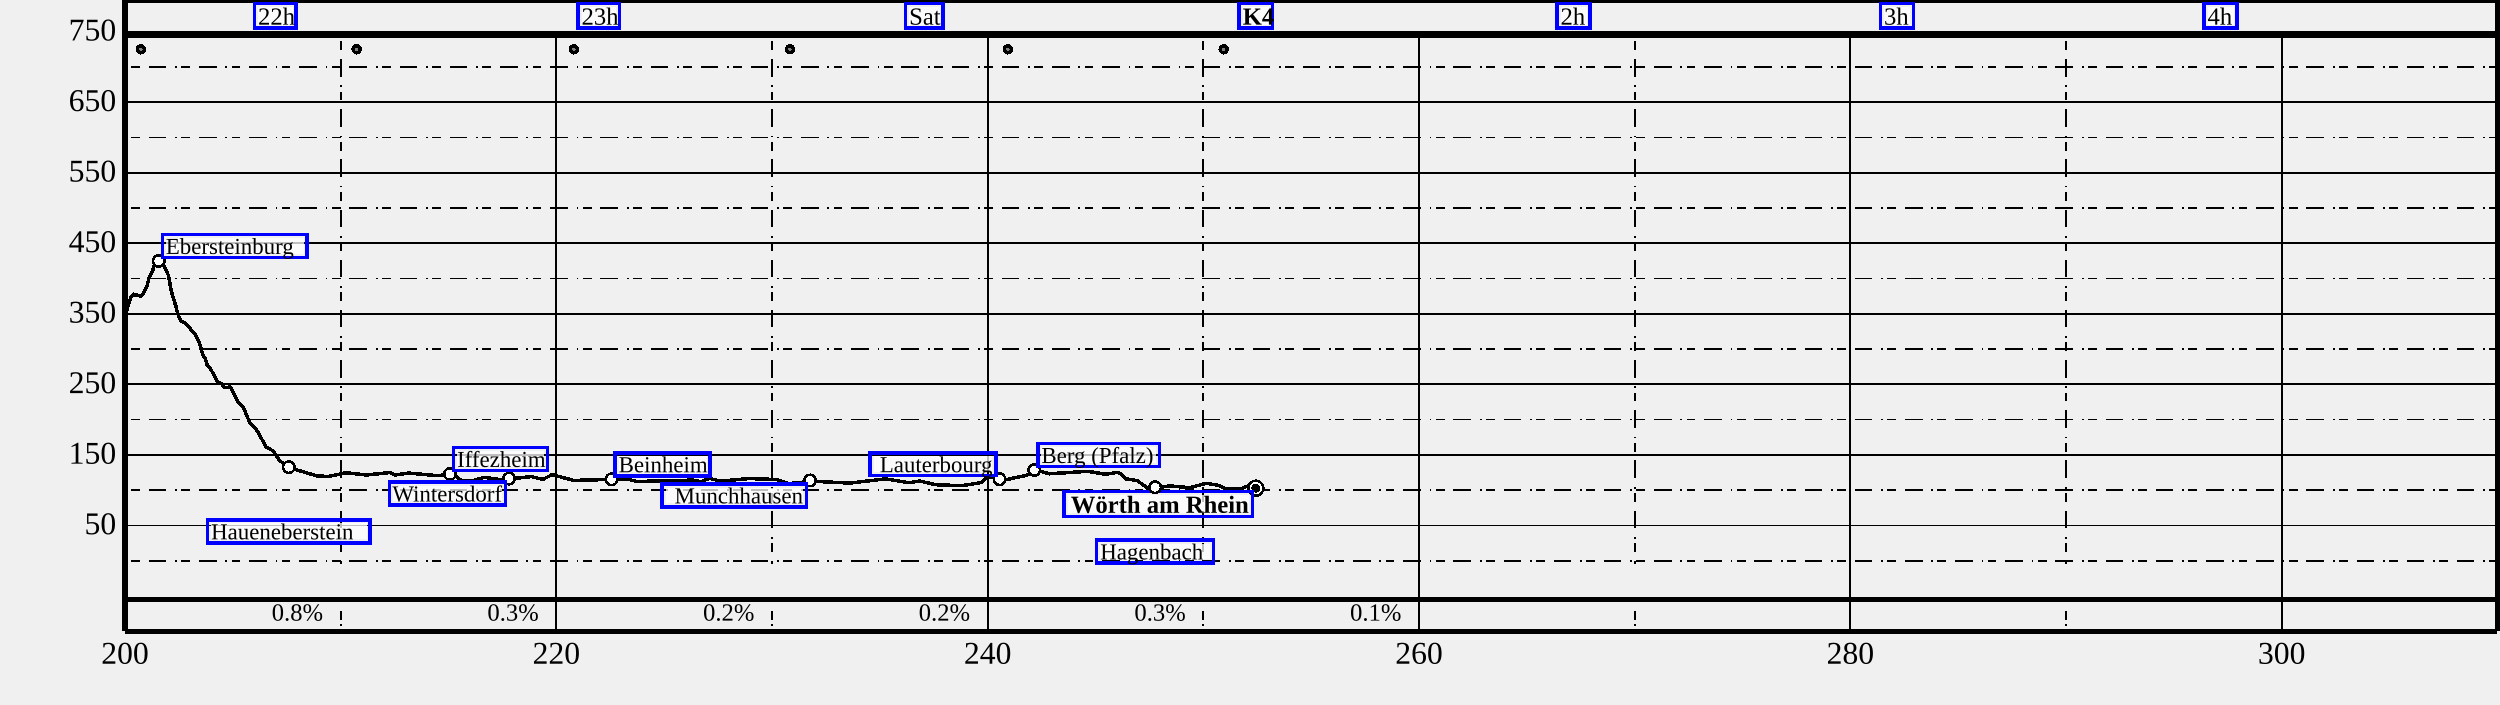
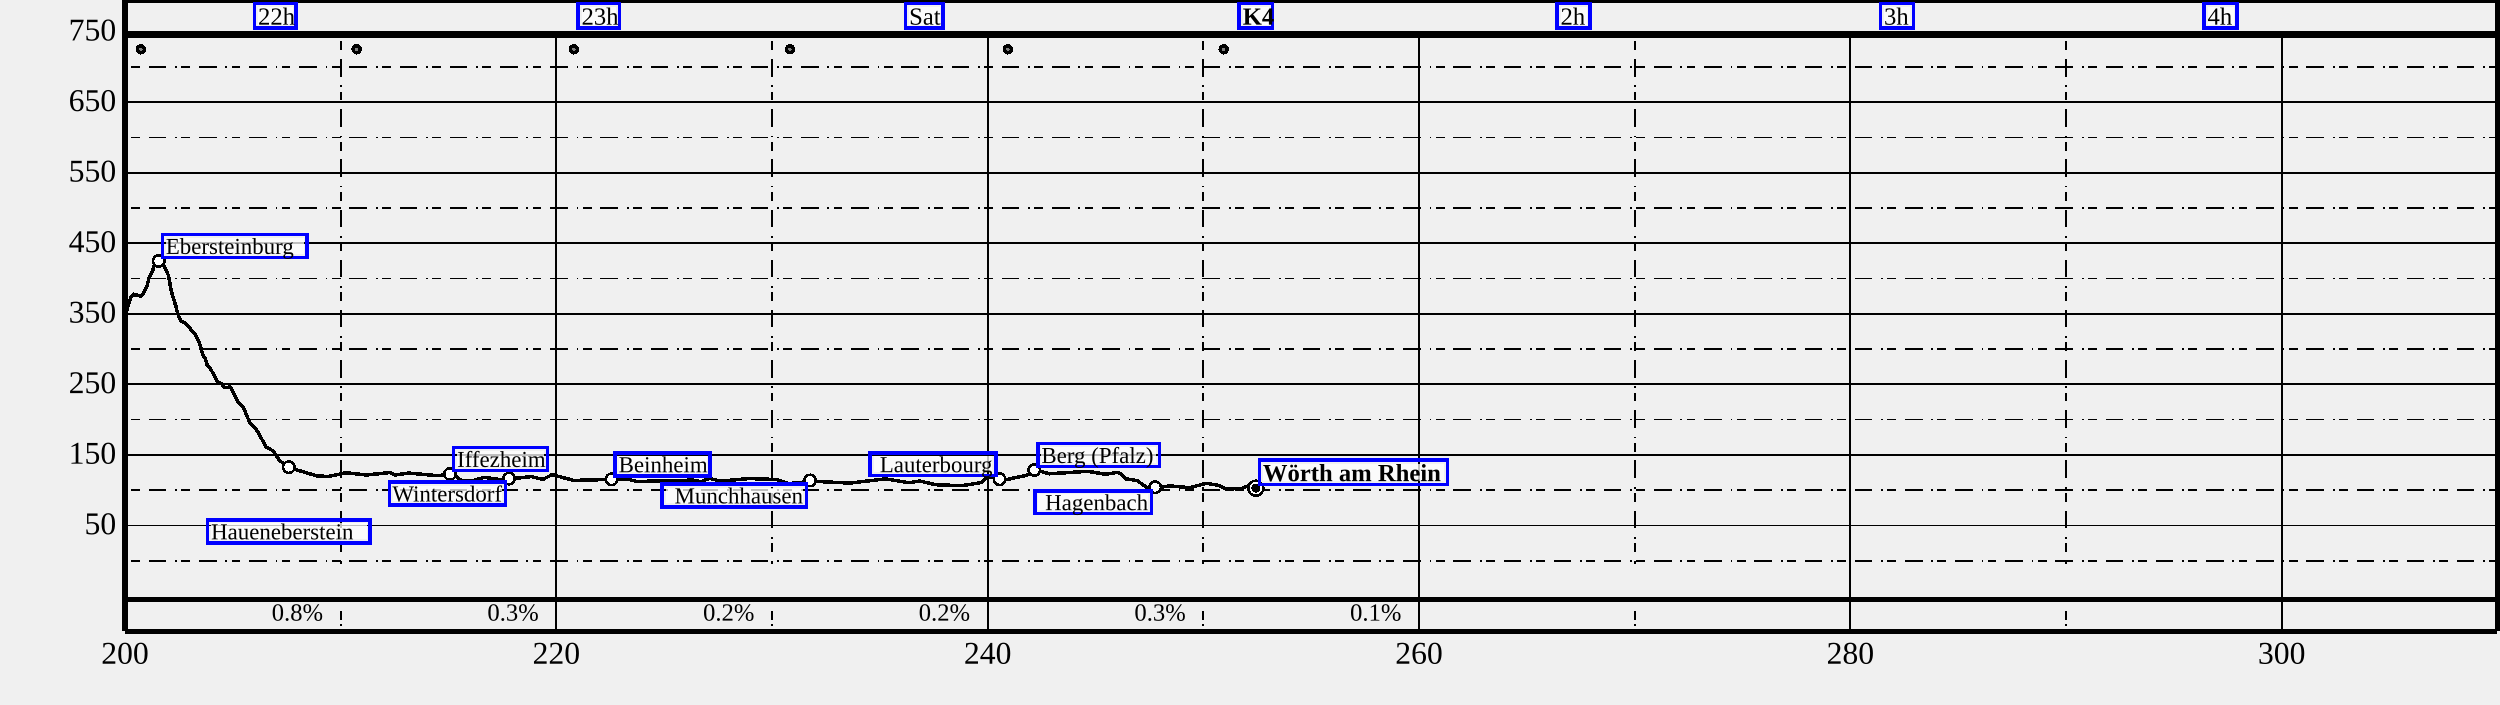
<svg xmlns="http://www.w3.org/2000/svg" height="400" width="1420">
  <g font-size="18" id="world" shape-rendering="crispEdges">
    <g id="BG" />
    <g id="SB" transform="translate(71 360)">
      <text text-anchor="middle" x="0" y="17">
200
</text>
      <text text-anchor="middle" x="245" y="17">
220
</text>
      <text text-anchor="middle" x="490" y="17">
240
</text>
      <text text-anchor="middle" x="735" y="17">
260
</text>
      <text text-anchor="middle" x="980" y="17">
280
</text>
      <text text-anchor="middle" x="1225" y="17">
300
</text>
    </g>
    <g id="SD" transform="translate(71 0)">
      <path d="M0,0 L1347.5,0" stroke="black" stroke-width="3" />
      <path d="M0,0 L0,358.5" stroke="black" stroke-width="3" />
      <path d="M0,358.5 L1347.5,358.5" stroke="black" stroke-width="3" />
      <path d="M1347.5,0 L1347.5,358.5" stroke="black" stroke-width="3" />
      <path d="M0,358.5 L1347.5,358.5" stroke="black" stroke-width="1" />
      <path d="M0,20 L0,358.5" stroke="black" stroke-width="1" />
      <path d="M245,20 L245,358.5" stroke="black" stroke-width="1" />
      <path d="M490,20 L490,358.5" stroke="black" stroke-width="1" />
      <path d="M735,20 L735,358.5" stroke="black" stroke-width="1" />
      <path d="M980,20 L980,358.5" stroke="black" stroke-width="1" />
      <path d="M1225,20 L1225,358.5" stroke="black" stroke-width="1" />
      <path d="M122.5,20 L122.5,320.5" stroke="black" stroke-dasharray="1.0,2.5,5.0,5.0,10.0,5.0" />
      <path d="M367.5,20 L367.5,320.5" stroke="black" stroke-dasharray="1.0,2.5,5.0,5.0,10.0,5.0" />
      <path d="M612.5,20 L612.5,320.5" stroke="black" stroke-dasharray="1.0,2.5,5.0,5.0,10.0,5.0" />
      <path d="M857.5,20 L857.5,320.5" stroke="black" stroke-dasharray="1.0,2.5,5.0,5.0,10.0,5.0" />
      <path d="M1102.5,20 L1102.5,320.5" stroke="black" stroke-dasharray="1.0,2.5,5.0,5.0,10.0,5.0" />
      <path d="M1347.5,20 L1347.5,320.5" stroke="black" stroke-dasharray="1.0,2.5,5.0,5.0,10.0,5.0" />
      <path d="M0,298.438 L1347.5,298.438" stroke="black" stroke-width="1" />
      <path d="M0,258.375 L1347.5,258.375" stroke="black" stroke-width="1" />
      <path d="M0,218.312 L1347.5,218.312" stroke="black" stroke-width="1" />
      <path d="M0,178.25 L1347.5,178.25" stroke="black" stroke-width="1" />
      <path d="M0,138.188 L1347.5,138.188" stroke="black" stroke-width="1" />
      <path d="M0,98.125 L1347.5,98.125" stroke="black" stroke-width="1" />
      <path d="M0,58.062 L1347.5,58.062" stroke="black" stroke-width="1" />
      <path d="M0,18 L1347.5,18" stroke="black" stroke-width="1" />
      <path d="M0,318.469 L1347.5,318.469" stroke="black" stroke-dasharray="1.0,2.5,5.0,5.0,10.0,5.0" />
      <path d="M0,278.406 L1347.5,278.406" stroke="black" stroke-dasharray="1.0,2.5,5.0,5.0,10.0,5.0" />
      <path d="M0,238.344 L1347.5,238.344" stroke="black" stroke-dasharray="1.0,2.5,5.0,5.0,10.0,5.0" />
      <path d="M0,198.281 L1347.5,198.281" stroke="black" stroke-dasharray="1.0,2.5,5.0,5.0,10.0,5.0" />
      <path d="M0,158.219 L1347.5,158.219" stroke="black" stroke-dasharray="1.0,2.5,5.0,5.0,10.0,5.0" />
      <path d="M0,118.156 L1347.5,118.156" stroke="black" stroke-dasharray="1.0,2.5,5.0,5.0,10.0,5.0" />
      <path d="M0,78.094 L1347.5,78.094" stroke="black" stroke-dasharray="1.0,2.5,5.0,5.0,10.0,5.0" />
      <path d="M0,38.031 L1347.5,38.031" stroke="black" stroke-dasharray="1.0,2.5,5.0,5.0,10.0,5.0" />
      <path d="M0,20 L1347.5,20" stroke="black" stroke-width="3" />
      <text font-size="14" text-anchor="end" x="112.5" y="352.5">
0.8%
</text>
      <text font-size="14" text-anchor="end" x="235" y="352.5">
0.3%
</text>
      <text font-size="14" text-anchor="end" x="357.5" y="352.5">
0.2%
</text>
      <text font-size="14" text-anchor="end" x="480" y="352.5">
0.2%
</text>
      <text font-size="14" text-anchor="end" x="602.5" y="352.5">
0.3%
</text>
      <text font-size="14" text-anchor="end" x="725" y="352.5">
0.1%
</text>
      <path d="M122.5,355.5 L122.5,340.5" stroke="black" stroke-dasharray="1.0,2.5,5.0,5.0,10.0,5.0" />
      <path d="M367.5,355.5 L367.5,340.5" stroke="black" stroke-dasharray="1.0,2.5,5.0,5.0,10.0,5.0" />
      <path d="M612.5,355.5 L612.5,340.5" stroke="black" stroke-dasharray="1.0,2.5,5.0,5.0,10.0,5.0" />
      <path d="M857.5,355.5 L857.5,340.5" stroke="black" stroke-dasharray="1.0,2.5,5.0,5.0,10.0,5.0" />
      <path d="M1102.5,355.5 L1102.5,340.5" stroke="black" stroke-dasharray="1.0,2.5,5.0,5.0,10.0,5.0" />
      <path d="M1347.5,355.5 L1347.5,340.5" stroke="black" stroke-dasharray="1.0,2.5,5.0,5.0,10.0,5.0" />
      <path d="M0,340.5 L1347.5,340.5" stroke="black" stroke-width="3" />
+       <circle cx="-2327.126" cy="28" fill="Gray" id="pacing-circle" r="2" stroke="black" stroke-width="2" />
+       <circle cx="-2203.712" cy="28" fill="Gray" id="pacing-circle" r="2" stroke="black" stroke-width="2" />
+       <circle cx="-2080.818" cy="28" fill="Gray" id="pacing-circle" r="2" stroke="black" stroke-width="2" />
+       <circle cx="-1958.179" cy="28" fill="Gray" id="pacing-circle" r="2" stroke="black" stroke-width="2" />
+       <circle cx="-1834.413" cy="28" fill="Gray" id="pacing-circle" r="2" stroke="black" stroke-width="2" />
+       <circle cx="-1711.562" cy="28" fill="Gray" id="pacing-circle" r="2" stroke="black" stroke-width="2" />
+       <circle cx="-1589.043" cy="28" fill="Gray" id="pacing-circle" r="2" stroke="black" stroke-width="2" />
+       <circle cx="-1466.013" cy="28" fill="Gray" id="pacing-circle" r="2" stroke="black" stroke-width="2" />
+       <circle cx="-1343.362" cy="28" fill="Gray" id="pacing-circle" r="2" stroke="black" stroke-width="2" />
+       <circle cx="-1220.118" cy="28" fill="Gray" id="pacing-circle" r="2" stroke="black" stroke-width="2" />
+       <circle cx="-1097.52" cy="28" fill="Gray" id="pacing-circle" r="2" stroke="black" stroke-width="2" />
+       <circle cx="-974.885" cy="28" fill="Gray" id="pacing-circle" r="2" stroke="black" stroke-width="2" />
+       <circle cx="-851.403" cy="28" fill="Gray" id="pacing-circle" r="2" stroke="black" stroke-width="2" />
+       <circle cx="-728.558" cy="28" fill="Gray" id="pacing-circle" r="2" stroke="black" stroke-width="2" />
+       <circle cx="-604.654" cy="28" fill="Gray" id="pacing-circle" r="2" stroke="black" stroke-width="2" />
+       <circle cx="-481.89" cy="28" fill="Gray" id="pacing-circle" r="2" stroke="black" stroke-width="2" />
+       <circle cx="-359.107" cy="28" fill="Gray" id="pacing-circle" r="2" stroke="black" stroke-width="2" />
+       <circle cx="-236.469" cy="28" fill="Gray" id="pacing-circle" r="2" stroke="black" stroke-width="2" />
+       <circle cx="-113.662" cy="28" fill="Gray" id="pacing-circle" r="2" stroke="black" stroke-width="2" />
      <circle cx="8.977" cy="28" fill="Gray" id="pacing-circle" r="2" stroke="black" stroke-width="2" />
      <circle cx="131.558" cy="28" fill="Gray" id="pacing-circle" r="2" stroke="black" stroke-width="2" />
      <circle cx="254.948" cy="28" fill="Gray" id="pacing-circle" r="2" stroke="black" stroke-width="2" />
      <circle cx="377.668" cy="28" fill="Gray" id="pacing-circle" r="2" stroke="black" stroke-width="2" />
      <circle cx="501.435" cy="28" fill="Gray" id="pacing-circle" r="2" stroke="black" stroke-width="2" />
      <circle cx="624.073" cy="28" fill="Gray" id="pacing-circle" r="2" stroke="black" stroke-width="2" />
      <path d="M-0.1,178.2 L0.4,176.5 L1.0,176.6 L1.3,174.7 L3.5,168.5 L4.8,167.0 L9.0,168.3 L10.2,166.8 L12.3,163.1 L13.5,158.4 L15.9,153.2 L16.2,151.2 L19.2,148.8 L22.2,151.1 L24.6,156.3 L26.4,165.7 L28.6,173.1 L28.8,173.1 L29.3,176.3 L31.6,182.2 L34.4,183.7 L39.8,189.8 L42.5,195.4 L44.1,201.2 L45.6,203.8 L46.7,207.5 L48.6,209.5 L52.5,216.8 L54.8,218.0 L56.3,220.2 L59.8,219.8 L64.2,228.5 L67.5,231.9 L71.0,240.5 L74.7,244.1 L80.2,253.9 L84.4,256.3 L87.9,261.8 L94.8,266.1 L109.3,270.4 L115.4,270.6 L125.7,268.5 L137.2,269.8 L150.4,268.4 L153.3,269.8 L161.1,268.7 L177.7,270.2 L184.2,269.4 L187.9,270.5 L190.4,272.7 L196.9,273.3 L203.9,271.1 L214.1,272.5 L230.7,270.7 L237.3,272.3 L242.6,269.6 L254.9,272.9 L284.6,272.0 L291.0,273.5 L322.5,272.7 L327.1,273.6 L332.0,271.7 L338.3,273.3 L354.7,271.8 L370.3,272.4 L377.2,274.7 L390.1,273.3 L411.6,274.4 L432.0,272.0 L445.2,274.2 L451.5,273.2 L460.4,275.3 L475.1,275.9 L486.4,274.1 L490.2,270.7 L499.7,272.6 L512.4,269.9 L516.5,266.8 L525.1,269.1 L546.9,267.7 L557.1,269.4 L563.8,268.3 L565.7,269.0 L568.2,271.9 L575.0,273.0 L581.4,277.7 L593.4,276.0 L605.0,277.0 L614.1,274.5 L620.9,275.6 L625.4,277.8 L634.5,277.4 L638.1,275.9 L642.3,277.1" fill="transparent" id="track" stroke="black" stroke-linejoin="miter" stroke-miterlimit="1" stroke-width="2" />
      <g>
        <g>
          <circle cx="642.301" cy="277.284" fill="Blue" id="0/wp" r="5" />
        </g>
        <g transform="translate(642.301 277.2845)">
          <rect fill="white" fill-opacity="0.75" height="10" id="label-bg" width="14.875" x="-7.438" y="-273.284" />
          <rect fill="none" height="14" id="label-dbg" stroke="blue" stroke-width="2" width="18.875" x="-9.438" y="-275.284" />
          <text font-size="14.0" font-style="normal" font-weight="bold" id="0/wp/text" text-anchor="start" x="-7.438" y="-263.284">
K4
</text>
        </g>
        <g>
-           <circle cx="642.301" cy="277.284" fill="Black" id="1/wp" r="5" />
-           <circle cx="642.301" cy="277.284" fill="white" id="1/wp-little-white" r="3.5" />
-           <circle cx="642.301" cy="277.284" fill="black" id="1/wp-little-white" r="2.5" />
+           <circle cx="642.301" cy="277.284" fill="Black" id="2/wp" r="5" />
+           <circle cx="642.301" cy="277.284" fill="white" id="2/wp-little-white" r="3.5" />
+           <circle cx="642.301" cy="277.284" fill="black" id="2/wp-little-white" r="2.5" />
        </g>
        <g transform="translate(642.301 277.2845)">
-           <rect fill="white" fill-opacity="0.75" height="10" id="label-bg" width="102.959" x="-106.959" y="4" />
-           <rect fill="none" height="14" id="label-dbg" stroke="blue" stroke-width="2" width="106.959" x="-108.959" y="2" />
-           <text font-size="14.0" font-style="normal" font-weight="bold" id="1/wp/text" text-anchor="end" x="-4.000" y="14.000">
+           <rect fill="white" fill-opacity="0.75" height="10" id="label-bg" width="102.959" x="4" y="-14" />
+           <rect fill="none" height="14" id="label-dbg" stroke="blue" stroke-width="2" width="106.959" x="2" y="-16" />
+           <text font-size="14.0" font-style="normal" font-weight="bold" id="2/wp/text" text-anchor="start" x="4.000" y="-4.000">
Wörth am Rhein
</text>
        </g>
        <g>
-           <circle cx="585.114" cy="276.764" fill="Black" id="2/wp" r="4" />
-           <circle cx="585.114" cy="276.764" fill="white" id="2/wp-little-white" r="2.5" />
+           <circle cx="585.114" cy="276.764" fill="Black" id="3/wp" r="4" />
+           <circle cx="585.114" cy="276.764" fill="white" id="3/wp-little-white" r="2.5" />
        </g>
        <g transform="translate(585.1145 276.7637)">
-           <rect fill="white" fill-opacity="0.75" height="9" id="label-bg" width="62.351" x="-31.176" y="32" />
-           <rect fill="none" height="13" id="label-dbg" stroke="blue" stroke-width="2" width="66.351" x="-33.176" y="30" />
-           <text font-size="13.0" font-style="normal" font-weight="normal" id="2/wp/text" text-anchor="start" x="-31.176" y="41.000">
+           <rect fill="white" fill-opacity="0.75" height="9" id="label-bg" width="62.351" x="-66.351" y="4" />
+           <rect fill="none" height="13" id="label-dbg" stroke="blue" stroke-width="2" width="66.351" x="-68.351" y="2" />
+           <text font-size="13.0" font-style="normal" font-weight="normal" id="3/wp/text" text-anchor="end" x="-4.000" y="13.000">
Hagenbach
</text>
        </g>
        <g>
-           <circle cx="184.616" cy="269.232" fill="Black" id="3/wp" r="4" />
-           <circle cx="184.616" cy="269.232" fill="white" id="3/wp-little-white" r="2.5" />
+           <circle cx="184.616" cy="269.232" fill="Black" id="4/wp" r="4" />
+           <circle cx="184.616" cy="269.232" fill="white" id="4/wp-little-white" r="2.5" />
        </g>
        <g transform="translate(184.6157 269.2319)">
          <rect fill="white" fill-opacity="0.75" height="9" id="label-bg" width="49.266" x="4" y="-13" />
          <rect fill="none" height="13" id="label-dbg" stroke="blue" stroke-width="2" width="53.266" x="2" y="-15" />
-           <text font-size="13.0" font-style="normal" font-weight="normal" id="3/wp/text" text-anchor="start" x="4.000" y="-4.000">
+           <text font-size="13.0" font-style="normal" font-weight="normal" id="4/wp/text" text-anchor="start" x="4.000" y="-4.000">
Iffezheim
</text>
        </g>
        <g>
-           <circle cx="496.739" cy="272.197" fill="Black" id="4/wp" r="4" />
-           <circle cx="496.739" cy="272.197" fill="white" id="4/wp-little-white" r="2.5" />
+           <circle cx="496.739" cy="272.197" fill="Black" id="5/wp" r="4" />
+           <circle cx="496.739" cy="272.197" fill="white" id="5/wp-little-white" r="2.5" />
        </g>
        <g transform="translate(496.7392 272.1966)">
          <rect fill="white" fill-opacity="0.75" height="9" id="label-bg" width="67.586" x="-71.586" y="-13" />
          <rect fill="none" height="13" id="label-dbg" stroke="blue" stroke-width="2" width="71.586" x="-73.586" y="-15" />
-           <text font-size="13.0" font-style="normal" font-weight="normal" id="4/wp/text" text-anchor="end" x="-4.000" y="-4.000">
+           <text font-size="13.0" font-style="normal" font-weight="normal" id="5/wp/text" text-anchor="end" x="-4.000" y="-4.000">
Lauterbourg
</text>
        </g>
        <g>
-           <circle cx="516.512" cy="266.988" fill="Black" id="5/wp" r="4" />
-           <circle cx="516.512" cy="266.988" fill="white" id="5/wp-little-white" r="2.5" />
+           <circle cx="516.512" cy="266.988" fill="Black" id="6/wp" r="4" />
+           <circle cx="516.512" cy="266.988" fill="white" id="6/wp-little-white" r="2.5" />
        </g>
        <g transform="translate(516.5121 266.9884)">
          <rect fill="white" fill-opacity="0.75" height="9" id="label-bg" width="65.122" x="4" y="-13" />
          <rect fill="none" height="13" id="label-dbg" stroke="blue" stroke-width="2" width="69.122" x="2" y="-15" />
-           <text font-size="13.0" font-style="normal" font-weight="normal" id="5/wp/text" text-anchor="start" x="4.000" y="-4.000">
+           <text font-size="13.0" font-style="normal" font-weight="normal" id="6/wp/text" text-anchor="start" x="4.000" y="-4.000">
Berg (Pfalz)
</text>
        </g>
        <g>
-           <circle cx="276.397" cy="272.237" fill="Black" id="6/wp" r="4" />
-           <circle cx="276.397" cy="272.237" fill="white" id="6/wp-little-white" r="2.5" />
+           <circle cx="276.397" cy="272.237" fill="Black" id="7/wp" r="4" />
+           <circle cx="276.397" cy="272.237" fill="white" id="7/wp-little-white" r="2.5" />
        </g>
        <g transform="translate(276.3968 272.2366)">
          <rect fill="white" fill-opacity="0.75" height="9" id="label-bg" width="49.959" x="4" y="-13" />
          <rect fill="none" height="13" id="label-dbg" stroke="blue" stroke-width="2" width="53.959" x="2" y="-15" />
-           <text font-size="13.0" font-style="normal" font-weight="normal" id="6/wp/text" text-anchor="start" x="4.000" y="-4.000">
+           <text font-size="13.0" font-style="normal" font-weight="normal" id="7/wp/text" text-anchor="start" x="4.000" y="-4.000">
Beinheim
</text>
        </g>
        <g>
-           <circle cx="389.103" cy="272.918" fill="Black" id="7/wp" r="4" />
-           <circle cx="389.103" cy="272.918" fill="white" id="7/wp-little-white" r="2.5" />
+           <circle cx="389.103" cy="272.918" fill="Black" id="8/wp" r="4" />
+           <circle cx="389.103" cy="272.918" fill="white" id="8/wp-little-white" r="2.5" />
        </g>
        <g transform="translate(389.1032 272.9177)">
          <rect fill="white" fill-opacity="0.75" height="9" id="label-bg" width="77.977" x="-81.977" y="4" />
          <rect fill="none" height="13" id="label-dbg" stroke="blue" stroke-width="2" width="81.977" x="-83.977" y="2" />
-           <text font-size="13.0" font-style="normal" font-weight="normal" id="7/wp/text" text-anchor="end" x="-4.000" y="13.000">
+           <text font-size="13.0" font-style="normal" font-weight="normal" id="8/wp/text" text-anchor="end" x="-4.000" y="13.000">
Munchhausen
</text>
        </g>
        <g>
-           <circle cx="218.163" cy="271.836" fill="Black" id="8/wp" r="4" />
-           <circle cx="218.163" cy="271.836" fill="white" id="8/wp-little-white" r="2.5" />
+           <circle cx="218.163" cy="271.836" fill="Black" id="9/wp" r="4" />
+           <circle cx="218.163" cy="271.836" fill="white" id="9/wp-little-white" r="2.5" />
        </g>
        <g transform="translate(218.1634 271.836)">
          <rect fill="white" fill-opacity="0.75" height="9" id="label-bg" width="61.966" x="-65.966" y="4" />
          <rect fill="none" height="13" id="label-dbg" stroke="blue" stroke-width="2" width="65.966" x="-67.966" y="2" />
-           <text font-size="13.0" font-style="normal" font-weight="normal" id="8/wp/text" text-anchor="end" x="-4.000" y="13.000">
+           <text font-size="13.0" font-style="normal" font-weight="normal" id="9/wp/text" text-anchor="end" x="-4.000" y="13.000">
Wintersdorf
</text>
        </g>
        <g>
-           <circle cx="93.04" cy="265.346" fill="Black" id="9/wp" r="4" />
-           <circle cx="93.04" cy="265.346" fill="white" id="9/wp-little-white" r="2.5" />
+           <circle cx="93.04" cy="265.346" fill="Black" id="10/wp" r="4" />
+           <circle cx="93.04" cy="265.346" fill="white" id="10/wp-little-white" r="2.5" />
        </g>
        <g transform="translate(93.03956 265.3459)">
          <rect fill="white" fill-opacity="0.75" height="9" id="label-bg" width="88.291" x="-44.146" y="32" />
          <rect fill="none" height="13" id="label-dbg" stroke="blue" stroke-width="2" width="92.291" x="-46.146" y="30" />
-           <text font-size="13.0" font-style="normal" font-weight="normal" id="9/wp/text" text-anchor="start" x="-44.146" y="41.000">
+           <text font-size="13.0" font-style="normal" font-weight="normal" id="10/wp/text" text-anchor="start" x="-44.146" y="41.000">
Haueneberstein
</text>
        </g>
        <g>
-           <circle cx="19.166" cy="148.243" fill="Black" id="10/wp" r="4" />
-           <circle cx="19.166" cy="148.243" fill="white" id="10/wp-little-white" r="2.5" />
+           <circle cx="19.166" cy="148.243" fill="Black" id="11/wp" r="4" />
+           <circle cx="19.166" cy="148.243" fill="white" id="11/wp-little-white" r="2.5" />
        </g>
        <g transform="translate(19.16637 148.2432)">
          <rect fill="white" fill-opacity="0.75" height="9" id="label-bg" width="78.285" x="4" y="-13" />
          <rect fill="none" height="13" id="label-dbg" stroke="blue" stroke-width="2" width="82.285" x="2" y="-15" />
-           <text font-size="13.0" font-style="normal" font-weight="normal" id="10/wp/text" text-anchor="start" x="4.000" y="-4.000">
+           <text font-size="13.0" font-style="normal" font-weight="normal" id="11/wp/text" text-anchor="start" x="4.000" y="-4.000">
Ebersteinburg
</text>
        </g>
        <g />
        <g transform="translate(97.1875 17)">
          <rect fill="white" fill-opacity="0.75" height="10" id="label-bg" width="19.625" x="-21.625" y="-13" />
          <rect fill="none" height="14" id="label-dbg" stroke="blue" stroke-width="2" width="23.625" x="-23.625" y="-15" />
          <text font-size="14.0" font-style="normal" font-weight="normal" id="" text-anchor="start" x="-21.625" y="-3.000">
22h
</text>
        </g>
        <g />
        <g transform="translate(280.9375 17)">
          <rect fill="white" fill-opacity="0.75" height="10" id="label-bg" width="19.625" x="-21.625" y="-13" />
          <rect fill="none" height="14" id="label-dbg" stroke="blue" stroke-width="2" width="23.625" x="-23.625" y="-15" />
          <text font-size="14.0" font-style="normal" font-weight="normal" id="" text-anchor="start" x="-21.625" y="-3.000">
23h
</text>
        </g>
        <g />
        <g transform="translate(464.6875 17)">
          <rect fill="white" fill-opacity="0.75" height="10" id="label-bg" width="17.304" x="-19.304" y="-13" />
          <rect fill="none" height="14" id="label-dbg" stroke="blue" stroke-width="2" width="21.304" x="-21.304" y="-15" />
          <text font-size="14.0" font-style="normal" font-weight="normal" id="" text-anchor="start" x="-19.304" y="-3.000">
Sat
</text>
        </g>
        <g />
        <g transform="translate(832.1875 17)">
          <rect fill="white" fill-opacity="0.75" height="10" id="label-bg" width="14.817" x="-16.817" y="-13" />
          <rect fill="none" height="14" id="label-dbg" stroke="blue" stroke-width="2" width="18.817" x="-18.817" y="-15" />
          <text font-size="14.0" font-style="normal" font-weight="normal" id="" text-anchor="start" x="-16.817" y="-3.000">
 2h
</text>
        </g>
        <g />
        <g transform="translate(1015.938 17)">
          <rect fill="white" fill-opacity="0.75" height="10" id="label-bg" width="14.817" x="-16.817" y="-13" />
          <rect fill="none" height="14" id="label-dbg" stroke="blue" stroke-width="2" width="18.817" x="-18.817" y="-15" />
          <text font-size="14.0" font-style="normal" font-weight="normal" id="" text-anchor="start" x="-16.817" y="-3.000">
 3h
</text>
        </g>
        <g />
        <g transform="translate(1199.688 17)">
          <rect fill="white" fill-opacity="0.75" height="10" id="label-bg" width="14.817" x="-16.817" y="-13" />
          <rect fill="none" height="14" id="label-dbg" stroke="blue" stroke-width="2" width="18.817" x="-18.817" y="-15" />
          <text font-size="14.0" font-style="normal" font-weight="normal" id="" text-anchor="start" x="-16.817" y="-3.000">
 4h
</text>
        </g>
      </g>
    </g>
    <g id="SL" transform="translate(0 0)">
      <text text-anchor="end" x="66" y="303.438">
50
</text>
      <text text-anchor="end" x="66" y="263.375">
150
</text>
      <text text-anchor="end" x="66" y="223.312">
250
</text>
      <text text-anchor="end" x="66" y="183.25">
350
</text>
      <text text-anchor="end" x="66" y="143.188">
450
</text>
      <text text-anchor="end" x="66" y="103.125">
550
</text>
      <text text-anchor="end" x="66" y="63.062">
650
</text>
      <text text-anchor="end" x="66" y="23">
750
</text>
    </g>
  </g>
</svg>
